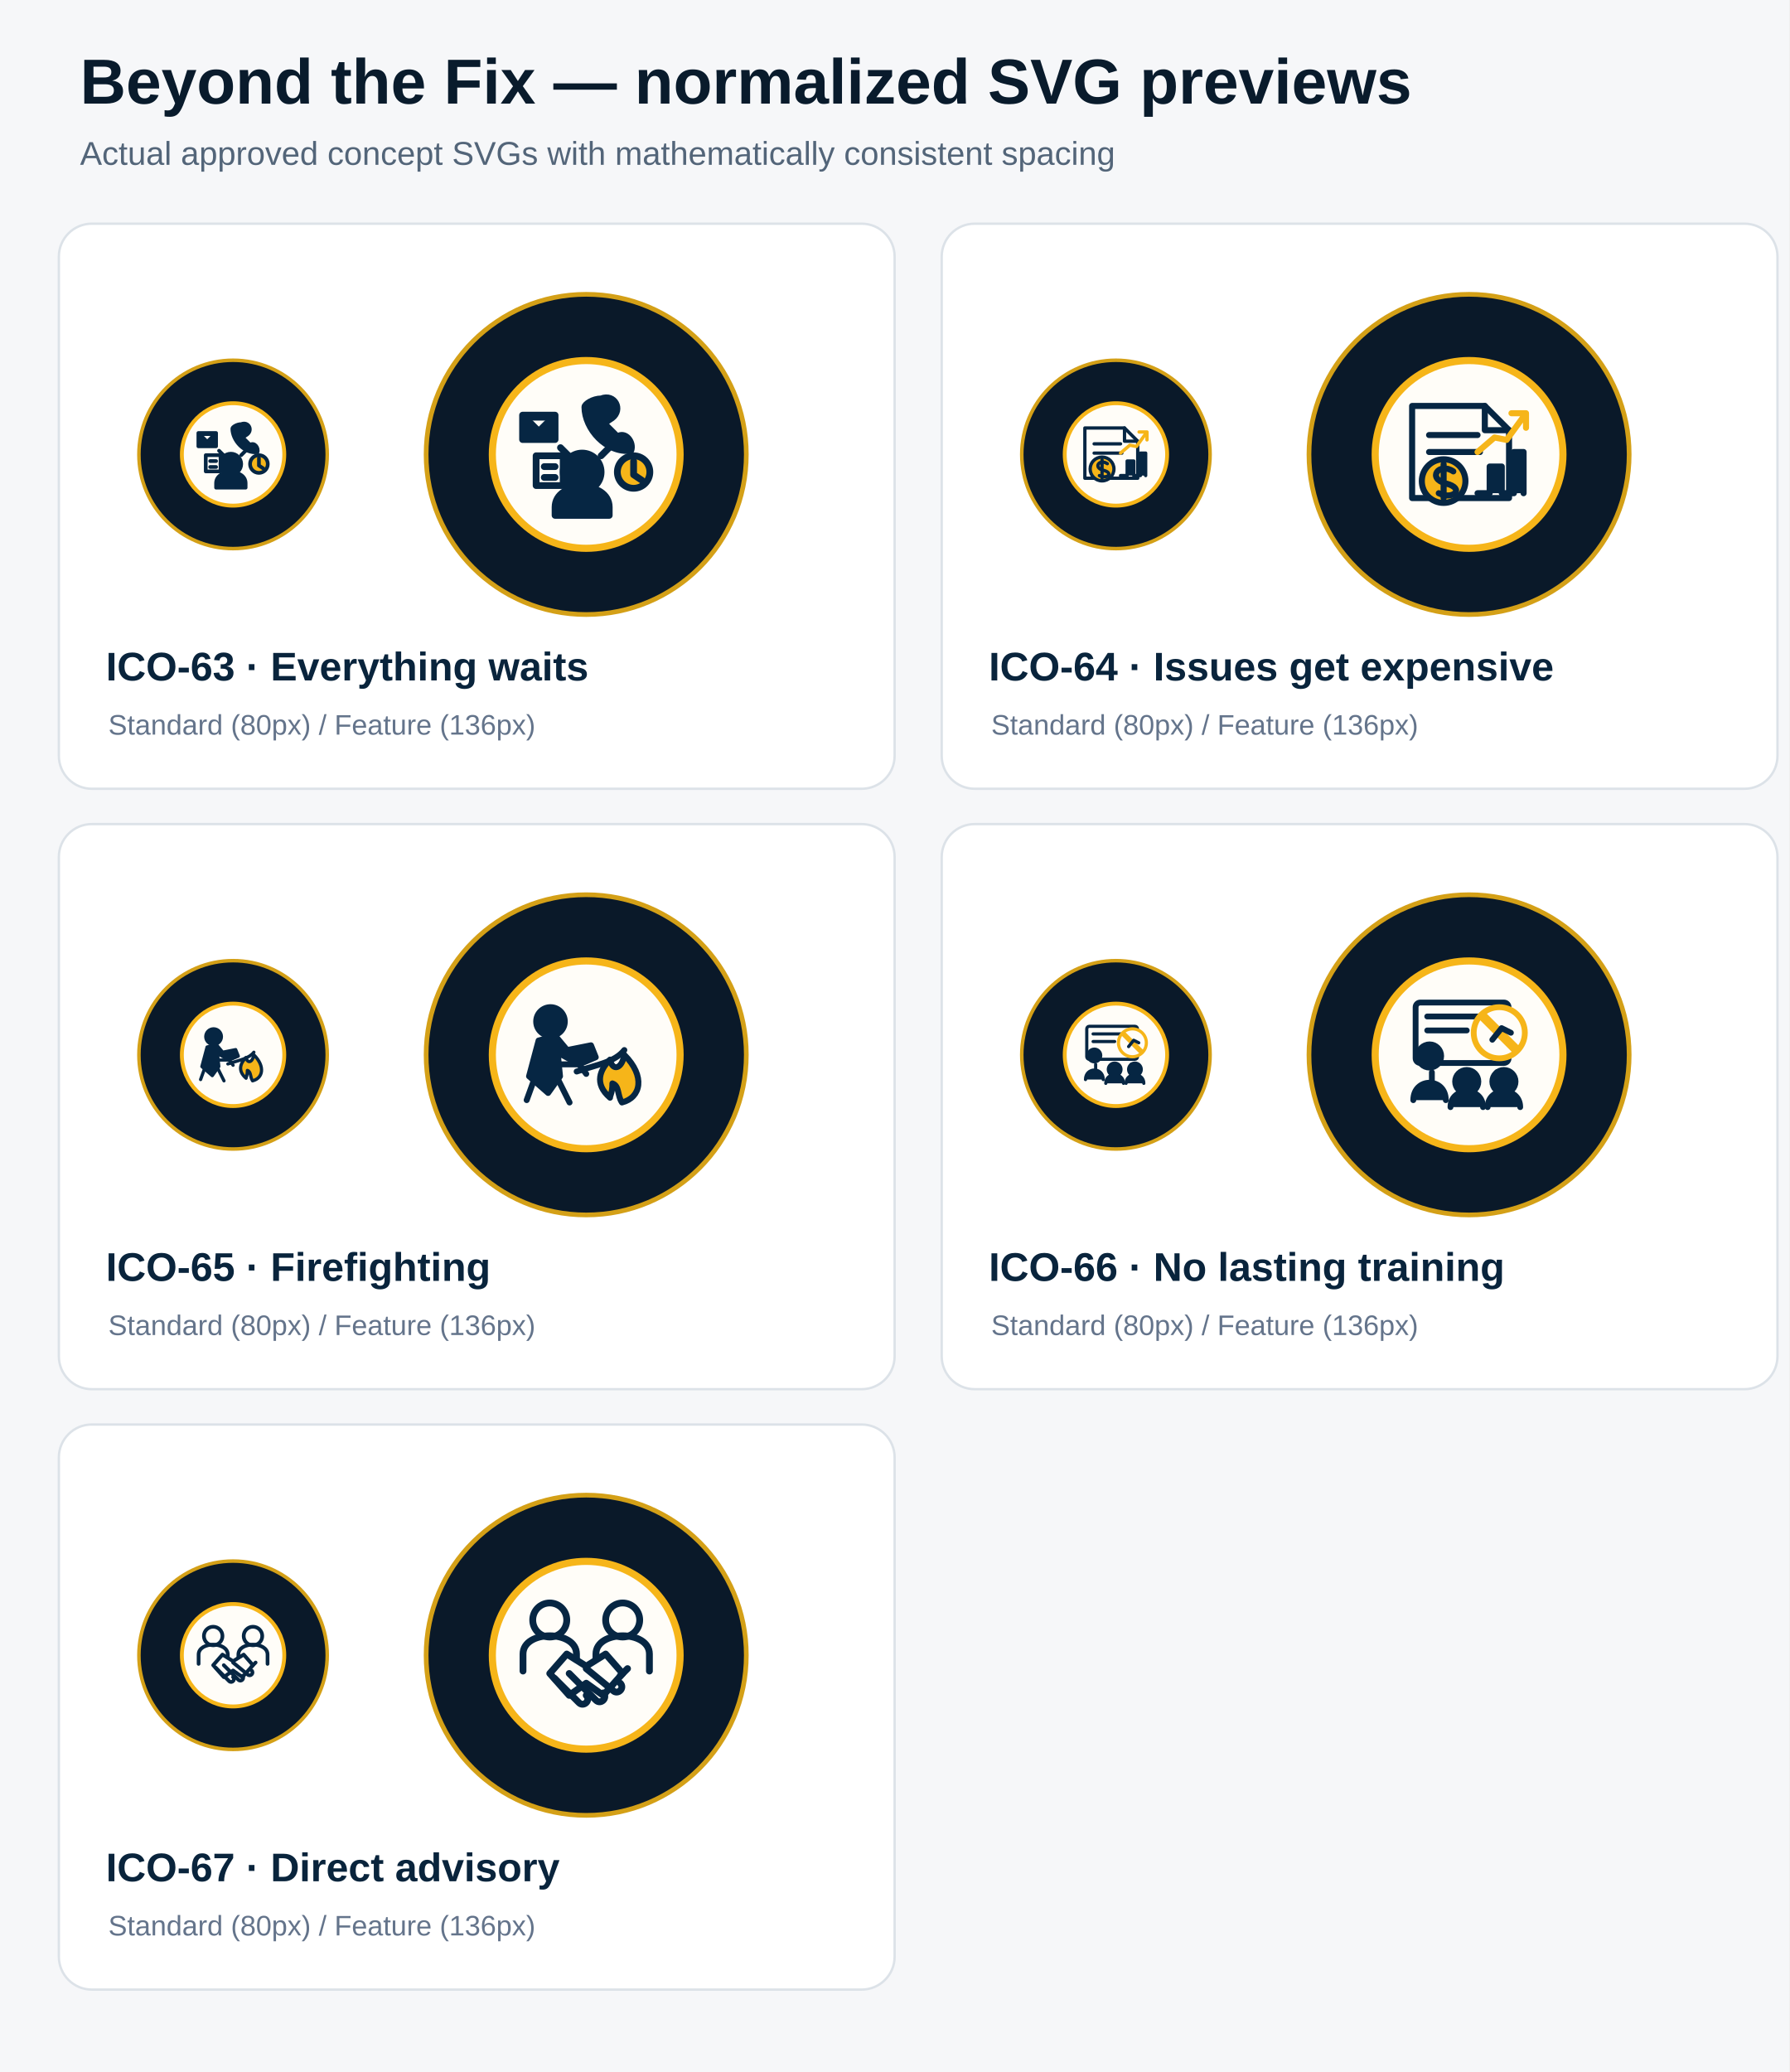
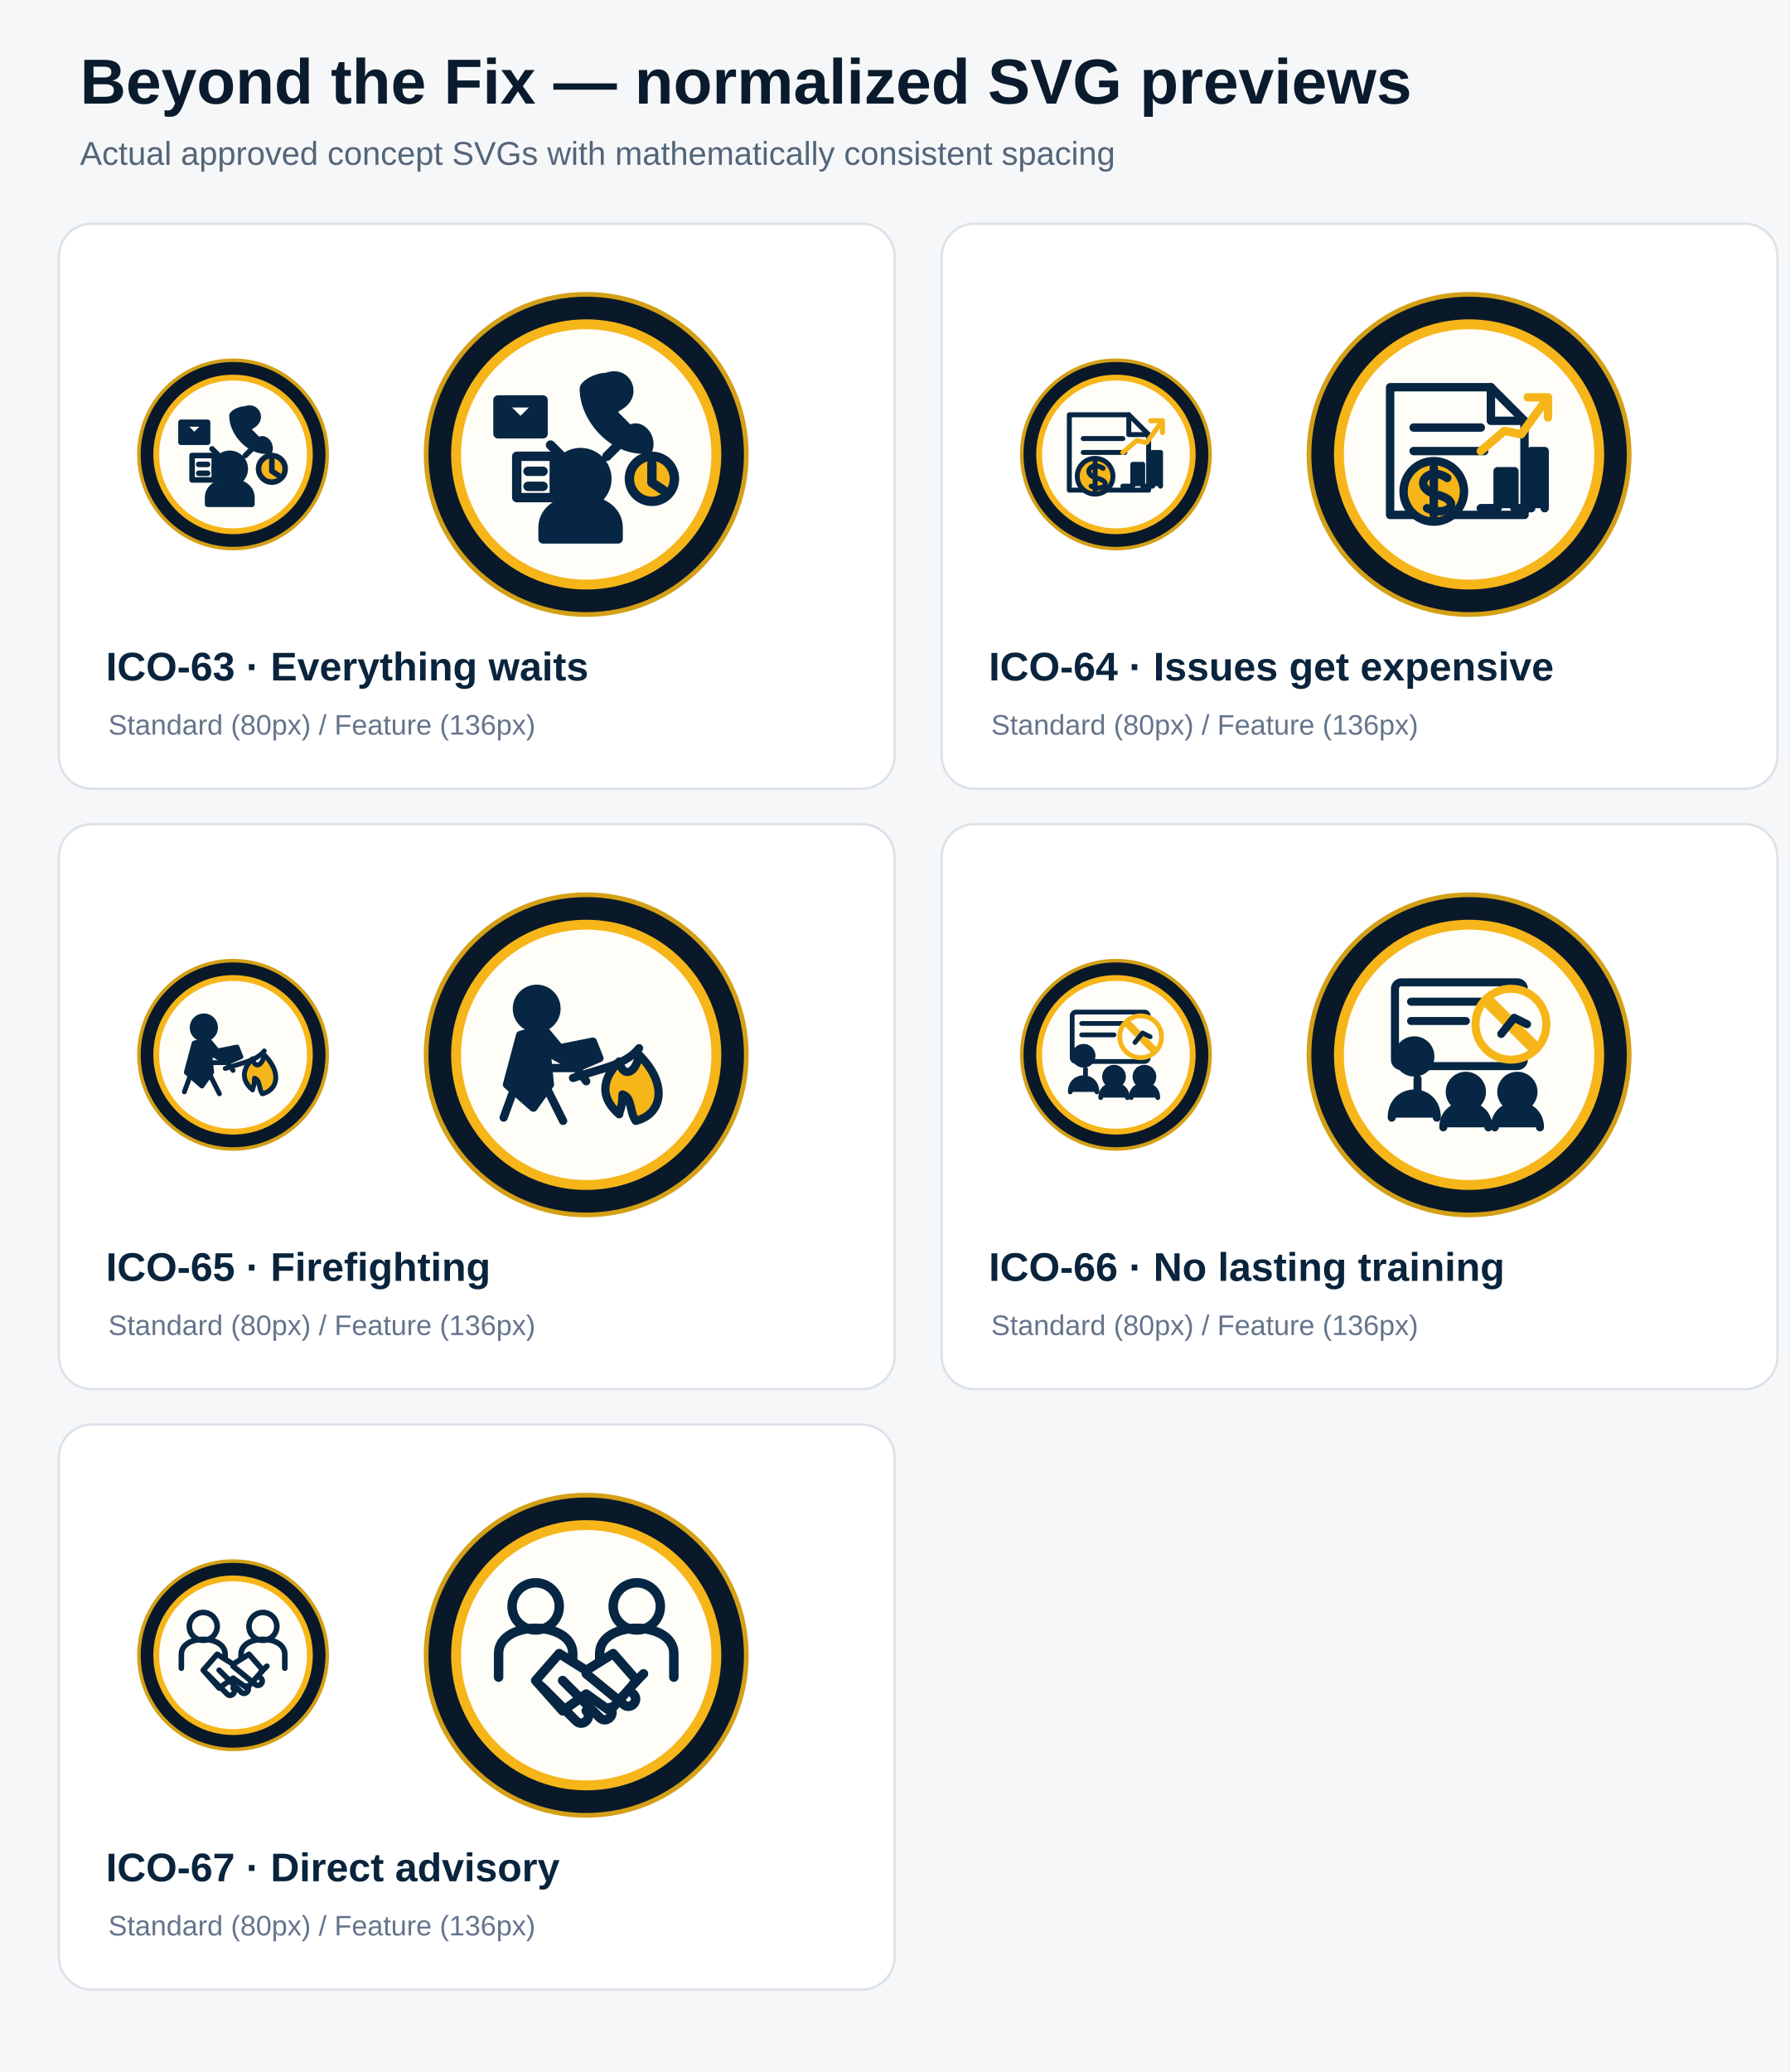
<svg xmlns="http://www.w3.org/2000/svg" viewBox="0 0 760 880" width="760" height="880">
  <rect width="760" height="880" fill="#f6f7f9" />
  <text x="34" y="44" font-size="27" font-family="Arial" font-weight="bold" fill="#091b2c">Beyond the Fix — normalized SVG previews</text>
  <text x="34" y="70" font-size="14" font-family="Arial" fill="#536579">Actual approved concept SVGs with mathematically consistent spacing</text>
  <rect x="25" y="95" width="355" height="240" rx="14" fill="#fff" stroke="#dce2e8" />
  <circle cx="99" cy="193" r="40" fill="#0a1929" stroke="#D4A017" stroke-width="1.5" />
-   <g transform="translate(75 169) scale(0.75)">
+   <g transform="translate(63 157) scale(1.125)">
    <circle cx="32" cy="32" r="29" fill="#FFFDF8" stroke="#F6B519" stroke-width="2.2" />
    <g transform="matrix(0.8365503 0 0 0.8365503 3.97557 7.32177)" fill="none" stroke="#062643" stroke-width="2.5" stroke-linejoin="round" stroke-linecap="round">
      <path d="M22 49c0-10 20-10 20 0v3H22z" fill="#062643" />
      <circle cx="32" cy="36" r="7" fill="#062643" />
      <path d="M10 15h12v9H10zM12 17l4 4 4-4M39 9c5-2 8 4 4 7l-3 2 5 5c3-2 6 2 5 5-9 1-17-8-17-16 0-1 3-3 6-3z" fill="#062643" />
      <circle cx="51" cy="36" r="6" fill="#F6B519" />
      <path d="M51 32v5l3 2" />
      <path d="M15 30h10v11H15zM18 34h4M18 38h4" stroke="#062643" />
      <path d="M24 27l3 3M42 27l-3 3" />
    </g>
  </g>
  <circle cx="249" cy="193" r="68" fill="#0a1929" stroke="#D4A017" stroke-width="2" />
-   <g transform="translate(205 149) scale(1.375)">
+   <g transform="translate(188 132) scale(1.90625)">
    <circle cx="32" cy="32" r="29" fill="#FFFDF8" stroke="#F6B519" stroke-width="2.2" />
    <g transform="matrix(0.8365503 0 0 0.8365503 3.97557 7.32177)" fill="none" stroke="#062643" stroke-width="2.5" stroke-linejoin="round" stroke-linecap="round">
      <path d="M22 49c0-10 20-10 20 0v3H22z" fill="#062643" />
      <circle cx="32" cy="36" r="7" fill="#062643" />
      <path d="M10 15h12v9H10zM12 17l4 4 4-4M39 9c5-2 8 4 4 7l-3 2 5 5c3-2 6 2 5 5-9 1-17-8-17-16 0-1 3-3 6-3z" fill="#062643" />
      <circle cx="51" cy="36" r="6" fill="#F6B519" />
      <path d="M51 32v5l3 2" />
      <path d="M15 30h10v11H15zM18 34h4M18 38h4" stroke="#062643" />
      <path d="M24 27l3 3M42 27l-3 3" />
    </g>
  </g>
  <text x="45" y="289" font-size="17" font-family="Arial" font-weight="bold" fill="#09243c">ICO-63 · Everything waits</text>
  <text x="46" y="312" font-size="12" font-family="Arial" fill="#64748b">Standard (80px) / Feature (136px)</text>
  <rect x="400" y="95" width="355" height="240" rx="14" fill="#fff" stroke="#dce2e8" />
  <circle cx="474" cy="193" r="40" fill="#0a1929" stroke="#D4A017" stroke-width="1.5" />
-   <g transform="translate(450 169) scale(0.75)">
+   <g transform="translate(438 157) scale(1.125)">
    <circle cx="32" cy="32" r="29" fill="#FFFDF8" stroke="#F6B519" stroke-width="2.2" />
    <g transform="matrix(0.748577 0 0 0.748577 7.67125 6.54838)" fill="none" stroke="#062643" stroke-width="2.5" stroke-linejoin="round" stroke-linecap="round">
      <path d="M9 14h30l10 10v28H9z" fill="#FFFDF8" />
      <path d="M39 14v10h10M16 26h20M16 33h21" stroke="#062643" />
      <circle cx="22" cy="45" r="9" fill="#F6B519" />
      <path d="M22 38v14M26 41c-6-4-11 3-3 5s3 7-3 4" stroke="#062643" />
      <path d="M36 50h5V39h5v11h5V33h4v17" fill="#062643" />
      <path d="M36 33l7-6 5 1 8-11M50 17h6v6" stroke="#F6B519" />
    </g>
  </g>
  <circle cx="624" cy="193" r="68" fill="#0a1929" stroke="#D4A017" stroke-width="2" />
-   <g transform="translate(580 149) scale(1.375)">
+   <g transform="translate(563 132) scale(1.90625)">
    <circle cx="32" cy="32" r="29" fill="#FFFDF8" stroke="#F6B519" stroke-width="2.2" />
    <g transform="matrix(0.748577 0 0 0.748577 7.67125 6.54838)" fill="none" stroke="#062643" stroke-width="2.5" stroke-linejoin="round" stroke-linecap="round">
      <path d="M9 14h30l10 10v28H9z" fill="#FFFDF8" />
      <path d="M39 14v10h10M16 26h20M16 33h21" stroke="#062643" />
      <circle cx="22" cy="45" r="9" fill="#F6B519" />
      <path d="M22 38v14M26 41c-6-4-11 3-3 5s3 7-3 4" stroke="#062643" />
      <path d="M36 50h5V39h5v11h5V33h4v17" fill="#062643" />
      <path d="M36 33l7-6 5 1 8-11M50 17h6v6" stroke="#F6B519" />
    </g>
  </g>
  <text x="420" y="289" font-size="17" font-family="Arial" font-weight="bold" fill="#09243c">ICO-64 · Issues get expensive</text>
  <text x="421" y="312" font-size="12" font-family="Arial" fill="#64748b">Standard (80px) / Feature (136px)</text>
  <rect x="25" y="350" width="355" height="240" rx="14" fill="#fff" stroke="#dce2e8" />
  <circle cx="99" cy="448" r="40" fill="#0a1929" stroke="#D4A017" stroke-width="1.5" />
-   <g transform="translate(75 424) scale(0.75)">
+   <g transform="translate(63 412) scale(1.125)">
    <circle cx="32" cy="32" r="29" fill="#FFFDF8" stroke="#F6B519" stroke-width="2.2" />
    <g transform="matrix(0.7356539 0 0 0.7356539 6.25211 7.72342)" fill="none" stroke="#062643" stroke-width="2.5" stroke-linejoin="round" stroke-linecap="round">
      <circle cx="20" cy="19" r="6" fill="#062643" />
      <path d="M15 27l-4 15 8 7 5-7-1-10 9 5 7-3-2-5-10 2-5-6z" fill="#062643" />
      <path d="M14 41l-4 11M23 43l5 10" />
      <path d="M24 37h8l3 4" stroke="#062643" />
      <path d="M31 40c9-3 16-4 20-9" />
      <path d="M45 51c-7-6-4-12 0-16 1 5 5 4 6-2 9 9 7 18-1 20-2-3-1-7-4-8 0 4-1 5-1 6z" fill="#F6B519" stroke="#062643" />
    </g>
  </g>
  <circle cx="249" cy="448" r="68" fill="#0a1929" stroke="#D4A017" stroke-width="2" />
-   <g transform="translate(205 404) scale(1.375)">
+   <g transform="translate(188 387) scale(1.90625)">
    <circle cx="32" cy="32" r="29" fill="#FFFDF8" stroke="#F6B519" stroke-width="2.2" />
    <g transform="matrix(0.7356539 0 0 0.7356539 6.25211 7.72342)" fill="none" stroke="#062643" stroke-width="2.5" stroke-linejoin="round" stroke-linecap="round">
      <circle cx="20" cy="19" r="6" fill="#062643" />
      <path d="M15 27l-4 15 8 7 5-7-1-10 9 5 7-3-2-5-10 2-5-6z" fill="#062643" />
      <path d="M14 41l-4 11M23 43l5 10" />
      <path d="M24 37h8l3 4" stroke="#062643" />
      <path d="M31 40c9-3 16-4 20-9" />
      <path d="M45 51c-7-6-4-12 0-16 1 5 5 4 6-2 9 9 7 18-1 20-2-3-1-7-4-8 0 4-1 5-1 6z" fill="#F6B519" stroke="#062643" />
    </g>
  </g>
  <text x="45" y="544" font-size="17" font-family="Arial" font-weight="bold" fill="#09243c">ICO-65 · Firefighting</text>
  <text x="46" y="567" font-size="12" font-family="Arial" fill="#64748b">Standard (80px) / Feature (136px)</text>
  <rect x="400" y="350" width="355" height="240" rx="14" fill="#fff" stroke="#dce2e8" />
  <circle cx="474" cy="448" r="40" fill="#0a1929" stroke="#D4A017" stroke-width="1.5" />
-   <g transform="translate(450 424) scale(0.75)">
+   <g transform="translate(438 412) scale(1.125)">
    <circle cx="32" cy="32" r="29" fill="#FFFDF8" stroke="#F6B519" stroke-width="2.2" />
    <g transform="matrix(0.717942 0 0 0.717942 7.58997 8.66689)" fill="none" stroke="#062643" stroke-width="2.5" stroke-linejoin="round" stroke-linecap="round">
      <rect x="11" y="10" width="40" height="26" rx="2" fill="#FFFDF8" />
      <path d="M16 16h27M16 22h17M18 40v5M46 40v5" stroke="#062643" />
      <circle cx="17" cy="33" r="5" fill="#062643" />
      <path d="M10 52c0-10 14-10 14 0" fill="#062643" />
      <circle cx="33" cy="44" r="5" fill="#062643" />
      <path d="M26 55c0-9 14-9 14 0" fill="#062643" />
      <circle cx="49" cy="44" r="5" fill="#062643" />
      <path d="M42 55c0-9 14-9 14 0" fill="#062643" />
      <circle cx="47" cy="23" r="11" fill="#FFFDF8" stroke="#F6B519" />
      <path d="M40 16l14 14" stroke="#F6B519" stroke-width="4" />
      <path d="M44 26l4-5 4 2" stroke="#062643" />
    </g>
  </g>
  <circle cx="624" cy="448" r="68" fill="#0a1929" stroke="#D4A017" stroke-width="2" />
-   <g transform="translate(580 404) scale(1.375)">
+   <g transform="translate(563 387) scale(1.90625)">
    <circle cx="32" cy="32" r="29" fill="#FFFDF8" stroke="#F6B519" stroke-width="2.2" />
    <g transform="matrix(0.717942 0 0 0.717942 7.58997 8.66689)" fill="none" stroke="#062643" stroke-width="2.5" stroke-linejoin="round" stroke-linecap="round">
      <rect x="11" y="10" width="40" height="26" rx="2" fill="#FFFDF8" />
      <path d="M16 16h27M16 22h17M18 40v5M46 40v5" stroke="#062643" />
      <circle cx="17" cy="33" r="5" fill="#062643" />
      <path d="M10 52c0-10 14-10 14 0" fill="#062643" />
      <circle cx="33" cy="44" r="5" fill="#062643" />
      <path d="M26 55c0-9 14-9 14 0" fill="#062643" />
      <circle cx="49" cy="44" r="5" fill="#062643" />
      <path d="M42 55c0-9 14-9 14 0" fill="#062643" />
      <circle cx="47" cy="23" r="11" fill="#FFFDF8" stroke="#F6B519" />
      <path d="M40 16l14 14" stroke="#F6B519" stroke-width="4" />
      <path d="M44 26l4-5 4 2" stroke="#062643" />
    </g>
  </g>
  <text x="420" y="544" font-size="17" font-family="Arial" font-weight="bold" fill="#09243c">ICO-66 · No lasting training</text>
  <text x="421" y="567" font-size="12" font-family="Arial" fill="#64748b">Standard (80px) / Feature (136px)</text>
  <rect x="25" y="605" width="355" height="240" rx="14" fill="#fff" stroke="#dce2e8" />
  <circle cx="99" cy="703" r="40" fill="#0a1929" stroke="#D4A017" stroke-width="1.5" />
-   <g transform="translate(75 679) scale(0.75)">
+   <g transform="translate(63 667) scale(1.125)">
    <circle cx="32" cy="32" r="29" fill="#FFFDF8" stroke="#F6B519" stroke-width="2.2" />
    <g transform="matrix(0.7509466 0 0 0.7509466 7.96971 8.34518)" fill="none" stroke="#062643" stroke-width="2.8" stroke-linecap="round" stroke-linejoin="round">
      <circle cx="17" cy="17" r="7" />
      <circle cx="47" cy="17" r="7" />
      <path d="M6 38v-7c0-10 22-10 22 0v5M36 36v-5c0-10 22-10 22 0v7" />
      <path d="M17 39l7-8 8 5 8-5 7 8-8 9-7-5-7 5z" fill="#FFFDF8" />
      <path d="M19 41l10 10c2 2 5-1 3-3M25 39l11 11c2 2 5-1 3-3M32 37l11 9c2 2 5-1 3-3M46 40l3-3" />
    </g>
  </g>
  <circle cx="249" cy="703" r="68" fill="#0a1929" stroke="#D4A017" stroke-width="2" />
-   <g transform="translate(205 659) scale(1.375)">
+   <g transform="translate(188 642) scale(1.90625)">
    <circle cx="32" cy="32" r="29" fill="#FFFDF8" stroke="#F6B519" stroke-width="2.2" />
    <g transform="matrix(0.7509466 0 0 0.7509466 7.96971 8.34518)" fill="none" stroke="#062643" stroke-width="2.8" stroke-linecap="round" stroke-linejoin="round">
      <circle cx="17" cy="17" r="7" />
      <circle cx="47" cy="17" r="7" />
      <path d="M6 38v-7c0-10 22-10 22 0v5M36 36v-5c0-10 22-10 22 0v7" />
      <path d="M17 39l7-8 8 5 8-5 7 8-8 9-7-5-7 5z" fill="#FFFDF8" />
      <path d="M19 41l10 10c2 2 5-1 3-3M25 39l11 11c2 2 5-1 3-3M32 37l11 9c2 2 5-1 3-3M46 40l3-3" />
    </g>
  </g>
  <text x="45" y="799" font-size="17" font-family="Arial" font-weight="bold" fill="#09243c">ICO-67 · Direct advisory</text>
  <text x="46" y="822" font-size="12" font-family="Arial" fill="#64748b">Standard (80px) / Feature (136px)</text>
</svg>
